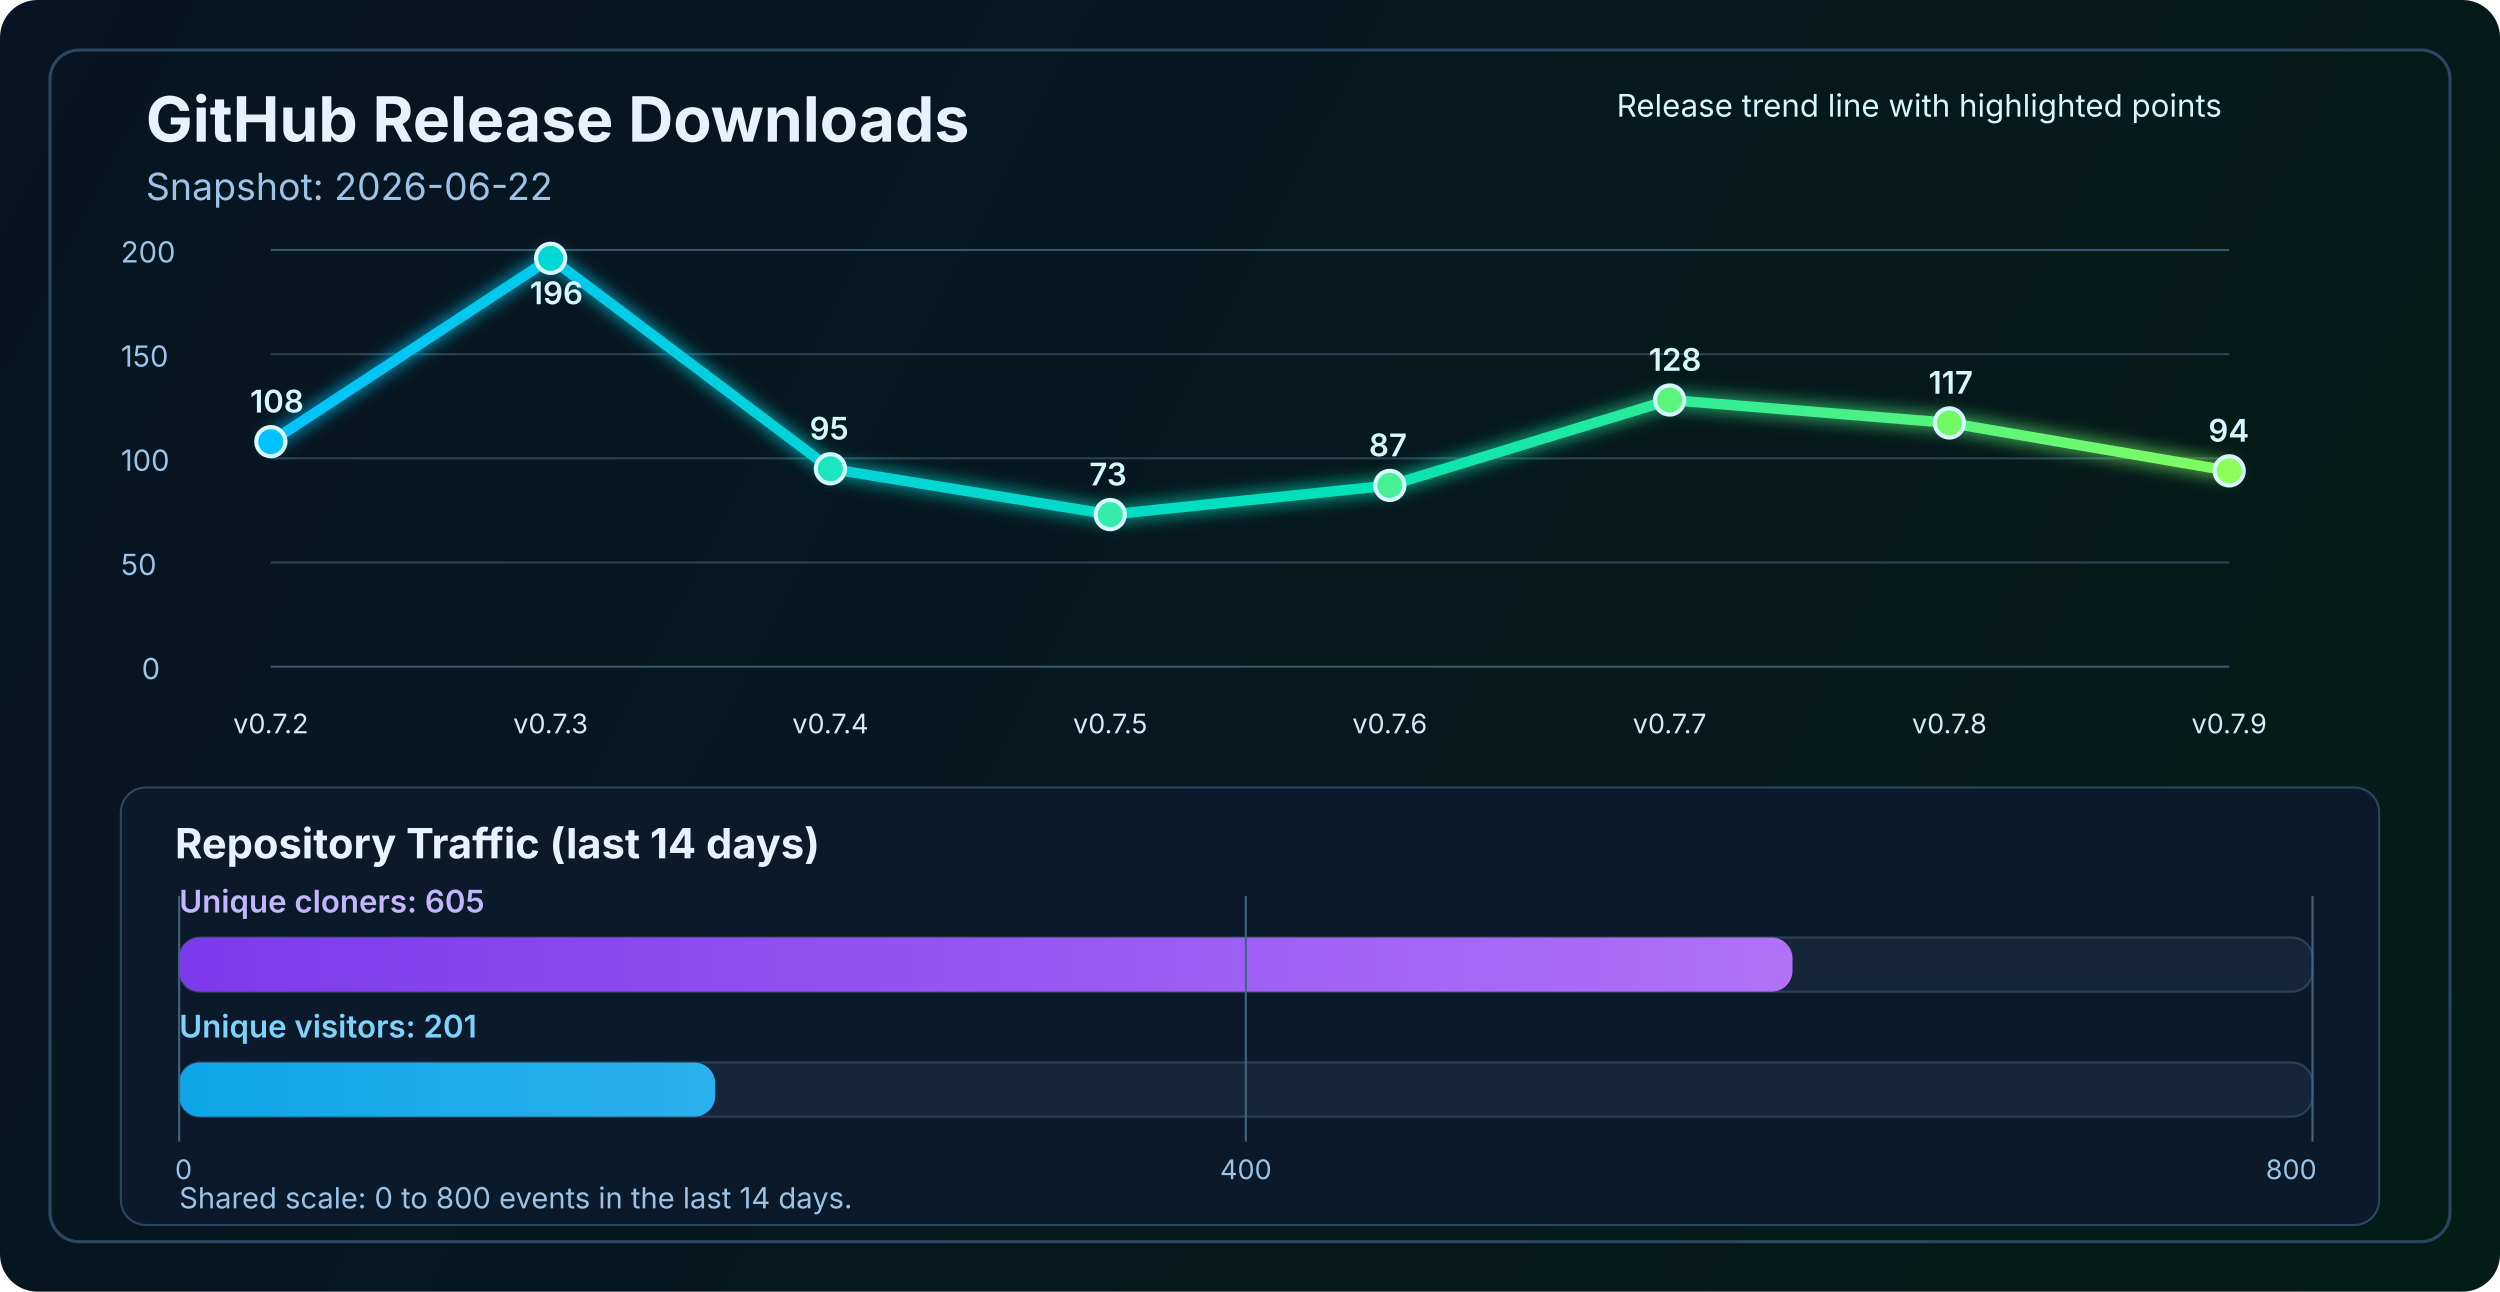
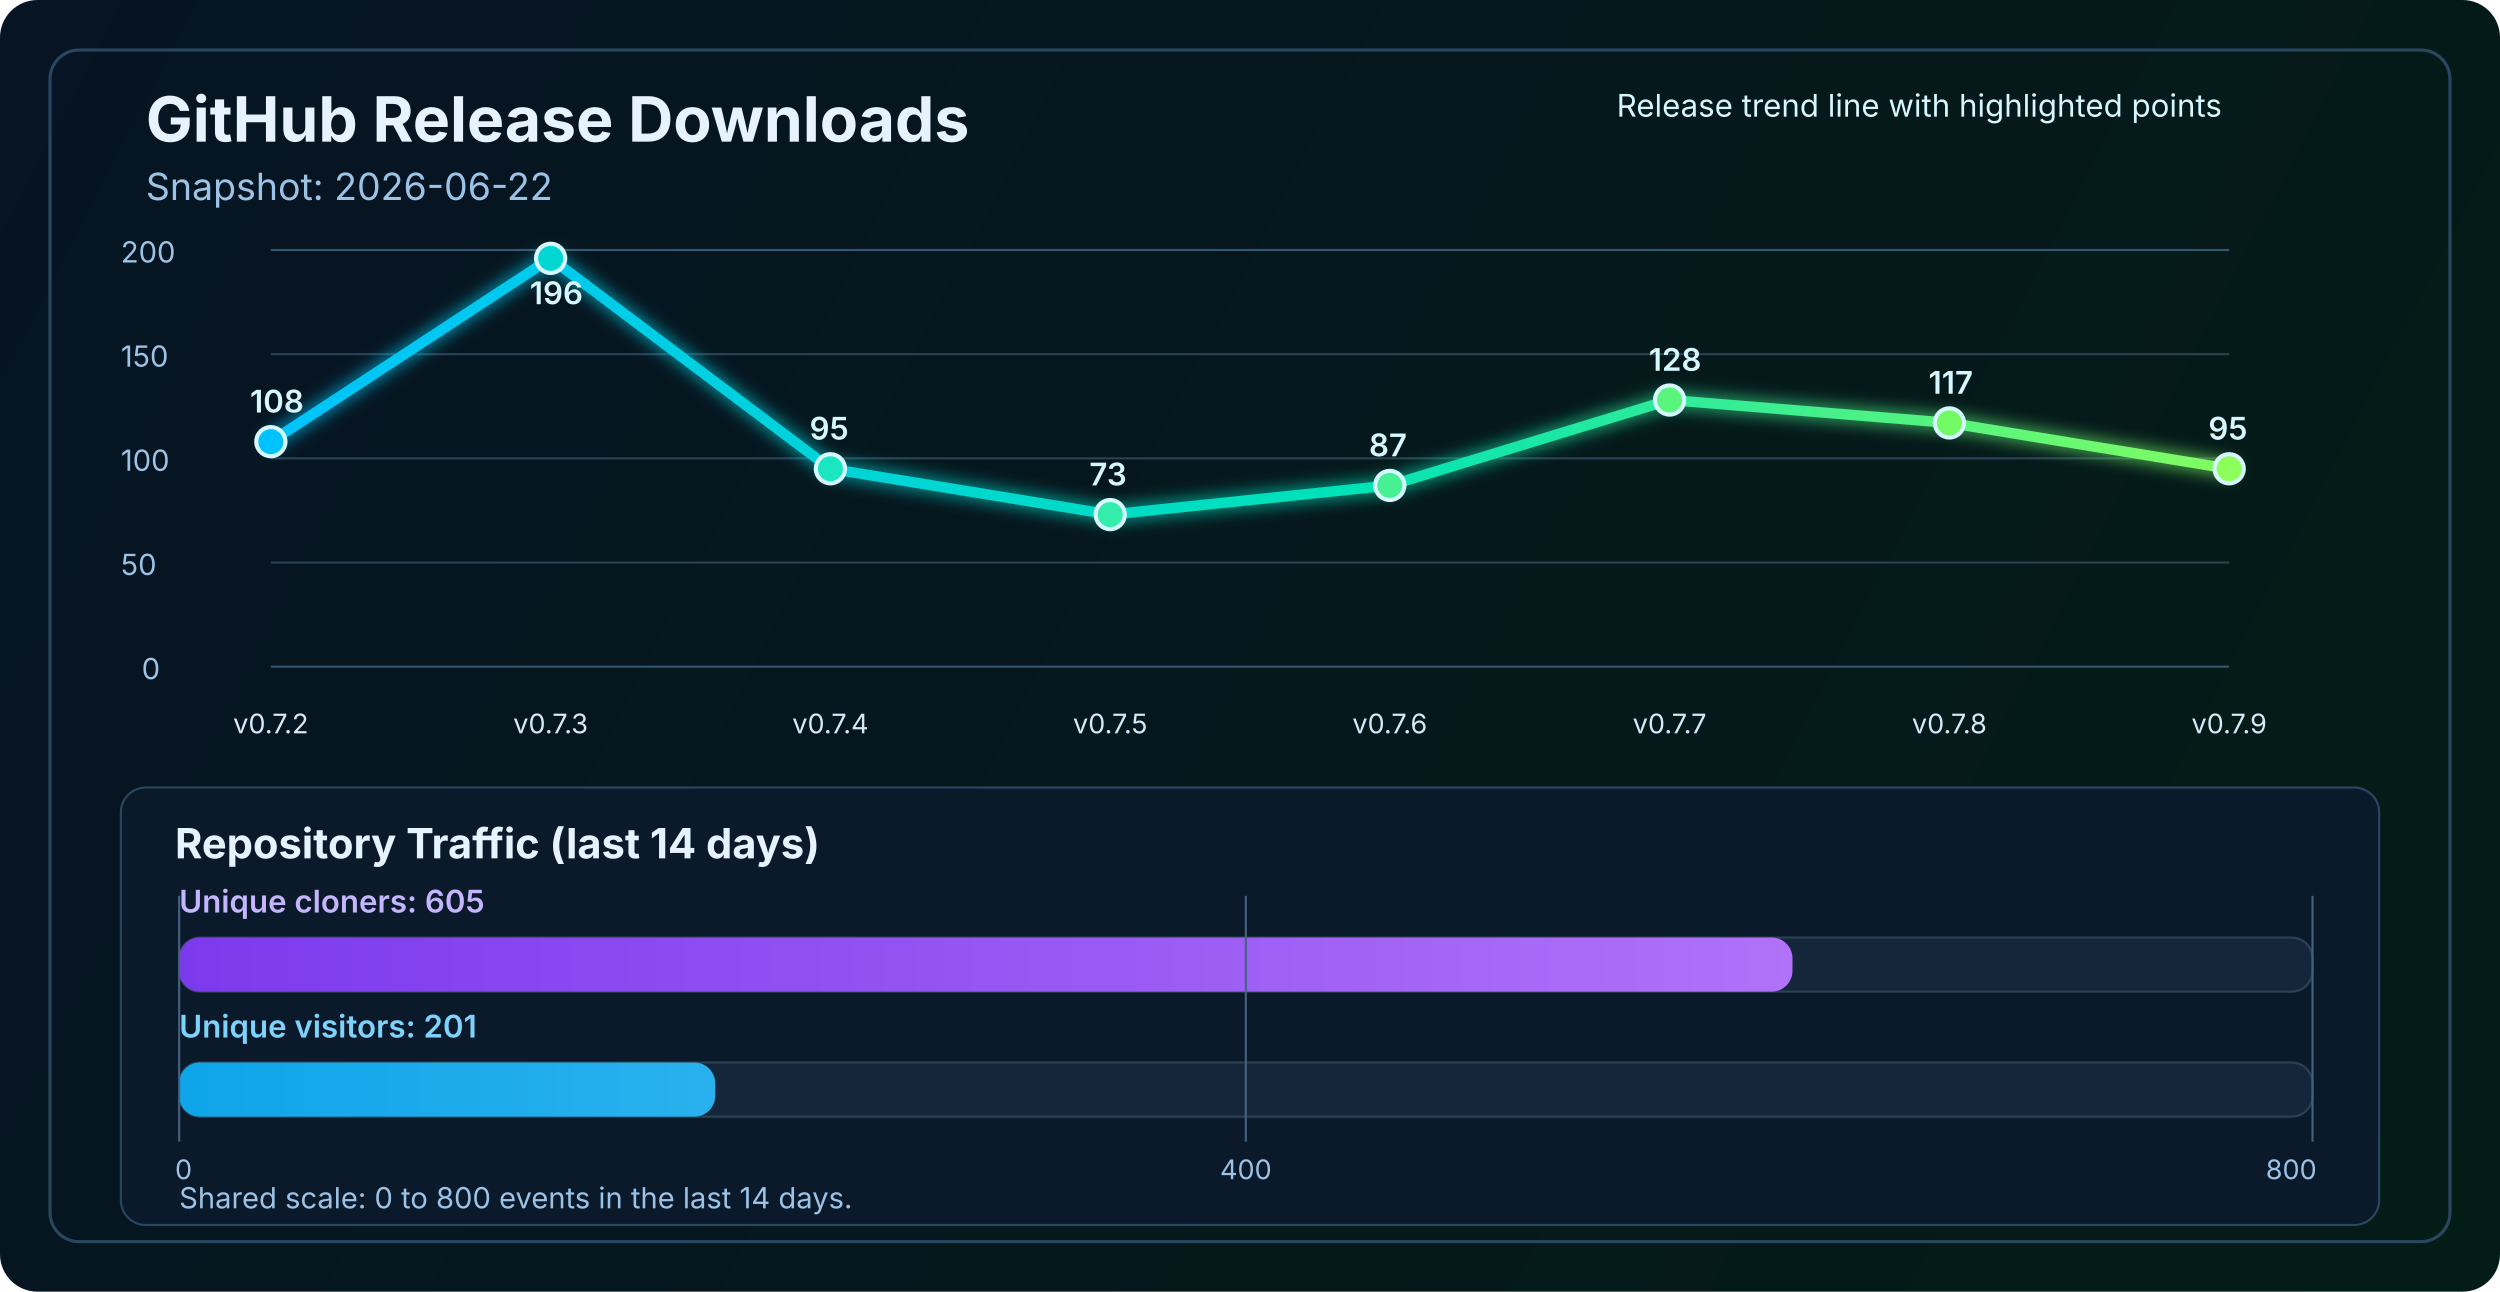
<svg xmlns="http://www.w3.org/2000/svg" width="1200" height="620" viewBox="0 0 1200 620" fill="none" role="img" aria-labelledby="title desc">
  <defs>
    <linearGradient id="bg" x1="0" y1="0" x2="1200" y2="620" gradientUnits="userSpaceOnUse">
      <stop stop-color="#061423" />
      <stop offset="1" stop-color="#041C16" />
    </linearGradient>
    <linearGradient id="line" x1="130" y1="86" x2="1070" y2="340" gradientUnits="userSpaceOnUse">
      <stop stop-color="#00C2FF" />
      <stop offset="0.55" stop-color="#00E2B8" />
      <stop offset="1" stop-color="#8CFF5A" />
    </linearGradient>
    <linearGradient id="cloneFill" x1="86" y1="450" x2="1110" y2="450" gradientUnits="userSpaceOnUse">
      <stop stop-color="#7C3AED" />
      <stop offset="1" stop-color="#C084FC" />
    </linearGradient>
    <linearGradient id="viewFill" x1="86" y1="482" x2="1110" y2="482" gradientUnits="userSpaceOnUse">
      <stop stop-color="#0EA5E9" />
      <stop offset="1" stop-color="#7DD3FC" />
    </linearGradient>
    <filter id="glow" x="-50%" y="-50%" width="200%" height="200%">
      <feGaussianBlur stdDeviation="4" result="blur" />
      <feMerge>
        <feMergeNode in="blur" />
        <feMergeNode in="SourceGraphic" />
      </feMerge>
    </filter>
  </defs>
  <rect width="1200" height="620" rx="18" fill="url(#bg)" />
  <rect x="24" y="24" width="1152" height="572" rx="14" stroke="#2A4762" stroke-width="1.5" />
  <text x="70" y="68" fill="#E6F3FF" font-size="30" font-family="SF Pro Display, -apple-system, BlinkMacSystemFont, Segoe UI, sans-serif" font-weight="700">GitHub Release Downloads</text>
  <text x="70" y="96" fill="#9CC3E6" font-size="18" font-family="SF Pro Text, -apple-system, BlinkMacSystemFont, Segoe UI, sans-serif">Snapshot: 2026-06-22</text>
  <line x1="130" y1="320.0" x2="1070" y2="320.0" stroke="#37566F" stroke-width="1" />
  <line x1="130" y1="270.0" x2="1070" y2="270.0" stroke="#2B4255" stroke-width="1" />
  <line x1="130" y1="220.0" x2="1070" y2="220.0" stroke="#2B4255" stroke-width="1" />
  <line x1="130" y1="170.0" x2="1070" y2="170.0" stroke="#2B4255" stroke-width="1" />
  <line x1="130" y1="120.0" x2="1070" y2="120.0" stroke="#37566F" stroke-width="1" />
  <text x="68" y="326.0" fill="#9CC3E6" font-size="14" font-family="SF Pro Text, -apple-system, BlinkMacSystemFont, Segoe UI, sans-serif">0</text>
  <text x="58" y="276.0" fill="#9CC3E6" font-size="14" font-family="SF Pro Text, -apple-system, BlinkMacSystemFont, Segoe UI, sans-serif">50</text>
  <text x="58" y="226.0" fill="#9CC3E6" font-size="14" font-family="SF Pro Text, -apple-system, BlinkMacSystemFont, Segoe UI, sans-serif">100</text>
  <text x="58" y="176.0" fill="#9CC3E6" font-size="14" font-family="SF Pro Text, -apple-system, BlinkMacSystemFont, Segoe UI, sans-serif">150</text>
  <text x="58" y="126.0" fill="#9CC3E6" font-size="14" font-family="SF Pro Text, -apple-system, BlinkMacSystemFont, Segoe UI, sans-serif">200</text>
-   <polyline points="130.0,212.0 264.3,124.0 398.6,225.0 532.9,247.0 667.1,233.0 801.4,192.0 935.7,203.0 1070.0,226.0" fill="none" stroke="url(#line)" stroke-width="5" stroke-linecap="round" stroke-linejoin="round" filter="url(#glow)" />
+   <polyline points="130.0,212.0 264.3,124.0 398.6,225.0 532.9,247.0 667.1,233.0 801.4,192.0 935.7,203.0 1070.0,225.0" fill="none" stroke="url(#line)" stroke-width="5" stroke-linecap="round" stroke-linejoin="round" filter="url(#glow)" />
  <circle cx="130.0" cy="212.0" r="7" fill="#00C2FF" stroke="#D7F7FF" stroke-width="2" />
  <circle cx="264.3" cy="124.0" r="7" fill="#00D7D2" stroke="#D7F7FF" stroke-width="2" />
  <circle cx="398.6" cy="225.0" r="7" fill="#1AE7C0" stroke="#D7F7FF" stroke-width="2" />
  <circle cx="532.9" cy="247.0" r="7" fill="#34EDAA" stroke="#D7F7FF" stroke-width="2" />
  <circle cx="667.1" cy="233.0" r="7" fill="#47F193" stroke="#D7F7FF" stroke-width="2" />
  <circle cx="801.4" cy="192.0" r="7" fill="#5AF57D" stroke="#D7F7FF" stroke-width="2" />
  <circle cx="935.7" cy="203.0" r="7" fill="#72FA64" stroke="#D7F7FF" stroke-width="2" />
-   <circle cx="1070.0" cy="226.0" r="7" fill="#8CFF5A" stroke="#D7F7FF" stroke-width="2" />
+   <circle cx="1070.0" cy="225.0" r="7" fill="#8CFF5A" stroke="#D7F7FF" stroke-width="2" />
  <text x="130.0" y="352" text-anchor="middle" fill="#D7E8F8" font-size="13" font-family="SF Pro Text, -apple-system, BlinkMacSystemFont, Segoe UI, sans-serif">v0.7.2</text>
  <text x="264.3" y="352" text-anchor="middle" fill="#D7E8F8" font-size="13" font-family="SF Pro Text, -apple-system, BlinkMacSystemFont, Segoe UI, sans-serif">v0.7.3</text>
  <text x="398.6" y="352" text-anchor="middle" fill="#D7E8F8" font-size="13" font-family="SF Pro Text, -apple-system, BlinkMacSystemFont, Segoe UI, sans-serif">v0.7.4</text>
  <text x="532.9" y="352" text-anchor="middle" fill="#D7E8F8" font-size="13" font-family="SF Pro Text, -apple-system, BlinkMacSystemFont, Segoe UI, sans-serif">v0.7.5</text>
  <text x="667.1" y="352" text-anchor="middle" fill="#D7E8F8" font-size="13" font-family="SF Pro Text, -apple-system, BlinkMacSystemFont, Segoe UI, sans-serif">v0.7.6</text>
  <text x="801.4" y="352" text-anchor="middle" fill="#D7E8F8" font-size="13" font-family="SF Pro Text, -apple-system, BlinkMacSystemFont, Segoe UI, sans-serif">v0.7.7</text>
  <text x="935.7" y="352" text-anchor="middle" fill="#D7E8F8" font-size="13" font-family="SF Pro Text, -apple-system, BlinkMacSystemFont, Segoe UI, sans-serif">v0.7.8</text>
  <text x="1070.0" y="352" text-anchor="middle" fill="#D7E8F8" font-size="13" font-family="SF Pro Text, -apple-system, BlinkMacSystemFont, Segoe UI, sans-serif">v0.7.9</text>
  <text x="120.0" y="198.0" fill="#D7F7FF" font-size="15" font-family="SF Pro Text, -apple-system, BlinkMacSystemFont, Segoe UI, sans-serif" font-weight="600">108</text>
  <text x="254.3" y="146.0" fill="#D7F7FF" font-size="15" font-family="SF Pro Text, -apple-system, BlinkMacSystemFont, Segoe UI, sans-serif" font-weight="600">196</text>
  <text x="388.6" y="211.0" fill="#D7F7FF" font-size="15" font-family="SF Pro Text, -apple-system, BlinkMacSystemFont, Segoe UI, sans-serif" font-weight="600">95</text>
  <text x="522.9" y="233.0" fill="#D7F7FF" font-size="15" font-family="SF Pro Text, -apple-system, BlinkMacSystemFont, Segoe UI, sans-serif" font-weight="600">73</text>
  <text x="657.1" y="219.0" fill="#D7F7FF" font-size="15" font-family="SF Pro Text, -apple-system, BlinkMacSystemFont, Segoe UI, sans-serif" font-weight="600">87</text>
  <text x="791.4" y="178.0" fill="#D7F7FF" font-size="15" font-family="SF Pro Text, -apple-system, BlinkMacSystemFont, Segoe UI, sans-serif" font-weight="600">128</text>
  <text x="925.7" y="189.0" fill="#D7F7FF" font-size="15" font-family="SF Pro Text, -apple-system, BlinkMacSystemFont, Segoe UI, sans-serif" font-weight="600">117</text>
-   <text x="1060.0" y="212.0" fill="#D7F7FF" font-size="15" font-family="SF Pro Text, -apple-system, BlinkMacSystemFont, Segoe UI, sans-serif" font-weight="600">94</text>
+   <text x="1060.0" y="211.0" fill="#D7F7FF" font-size="15" font-family="SF Pro Text, -apple-system, BlinkMacSystemFont, Segoe UI, sans-serif" font-weight="600">95</text>
  <text x="776" y="56" fill="#D7F7FF" font-size="15" font-family="SF Pro Text, -apple-system, BlinkMacSystemFont, Segoe UI, sans-serif">Release trend line with highlighted points</text>
  <rect x="58" y="378" width="1084" height="210" rx="12" fill="#0A1A2B" stroke="#2A4762" stroke-width="1" />
  <text x="84" y="412" fill="#E6F3FF" font-size="20" font-family="SF Pro Text, -apple-system, BlinkMacSystemFont, Segoe UI, sans-serif" font-weight="700">Repository Traffic (last 14 days)</text>
  <text x="86" y="438" fill="#C4B5FD" font-size="15" font-family="SF Pro Text, -apple-system, BlinkMacSystemFont, Segoe UI, sans-serif" font-weight="600">Unique cloners: 605</text>
  <rect x="86" y="450" width="1024" height="26" rx="10" fill="#15263A" stroke="#2B4255" stroke-width="1" />
  <rect x="86" y="450" width="774.4" height="26" rx="10" fill="url(#cloneFill)" />
  <text x="86" y="498" fill="#7DD3FC" font-size="15" font-family="SF Pro Text, -apple-system, BlinkMacSystemFont, Segoe UI, sans-serif" font-weight="600">Unique visitors: 201</text>
  <rect x="86" y="510" width="1024" height="26" rx="10" fill="#15263A" stroke="#2B4255" stroke-width="1" />
  <rect x="86" y="510" width="257.3" height="26" rx="10" fill="url(#viewFill)" />
  <line x1="86" y1="430" x2="86" y2="548" stroke="#436280" stroke-width="1" />
  <line x1="598.0" y1="430" x2="598.0" y2="548" stroke="#436280" stroke-width="1" />
  <line x1="1110" y1="430" x2="1110" y2="548" stroke="#436280" stroke-width="1" />
  <text x="84" y="566" text-anchor="start" fill="#9CC3E6" font-size="13" font-family="SF Pro Text, -apple-system, BlinkMacSystemFont, Segoe UI, sans-serif">0</text>
  <text x="598.0" y="566" text-anchor="middle" fill="#9CC3E6" font-size="13" font-family="SF Pro Text, -apple-system, BlinkMacSystemFont, Segoe UI, sans-serif">400</text>
  <text x="1112" y="566" text-anchor="end" fill="#9CC3E6" font-size="13" font-family="SF Pro Text, -apple-system, BlinkMacSystemFont, Segoe UI, sans-serif">800</text>
  <text x="86" y="580" fill="#9CC3E6" font-size="14" font-family="SF Pro Text, -apple-system, BlinkMacSystemFont, Segoe UI, sans-serif">Shared scale: 0 to 800 events in the last 14 days.</text>
</svg>
